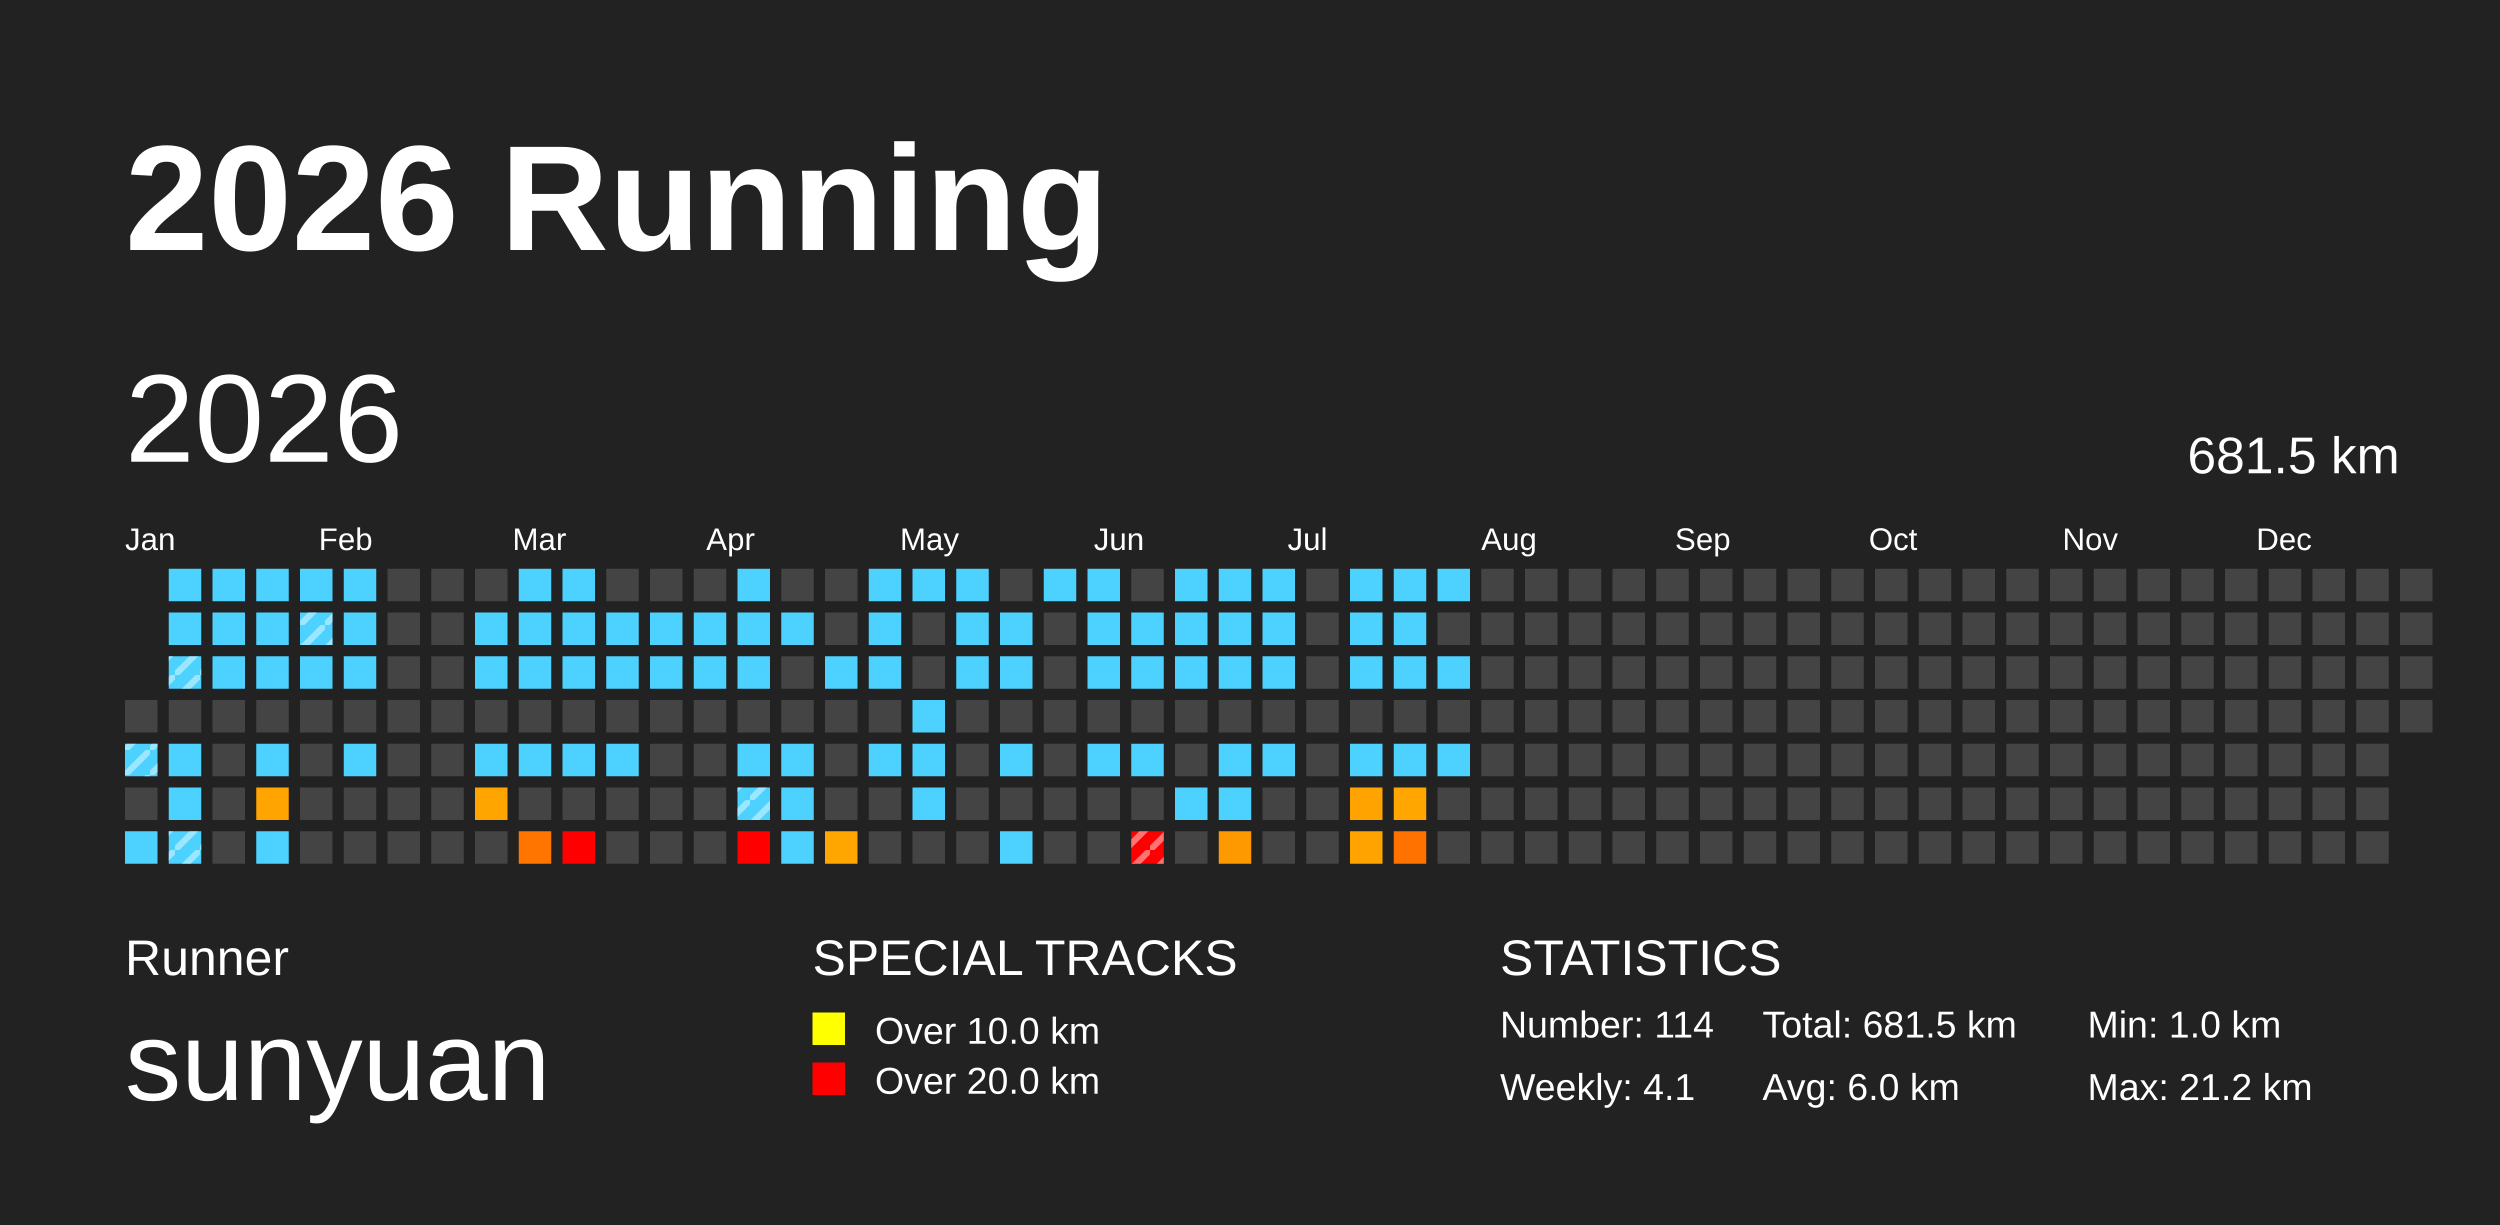
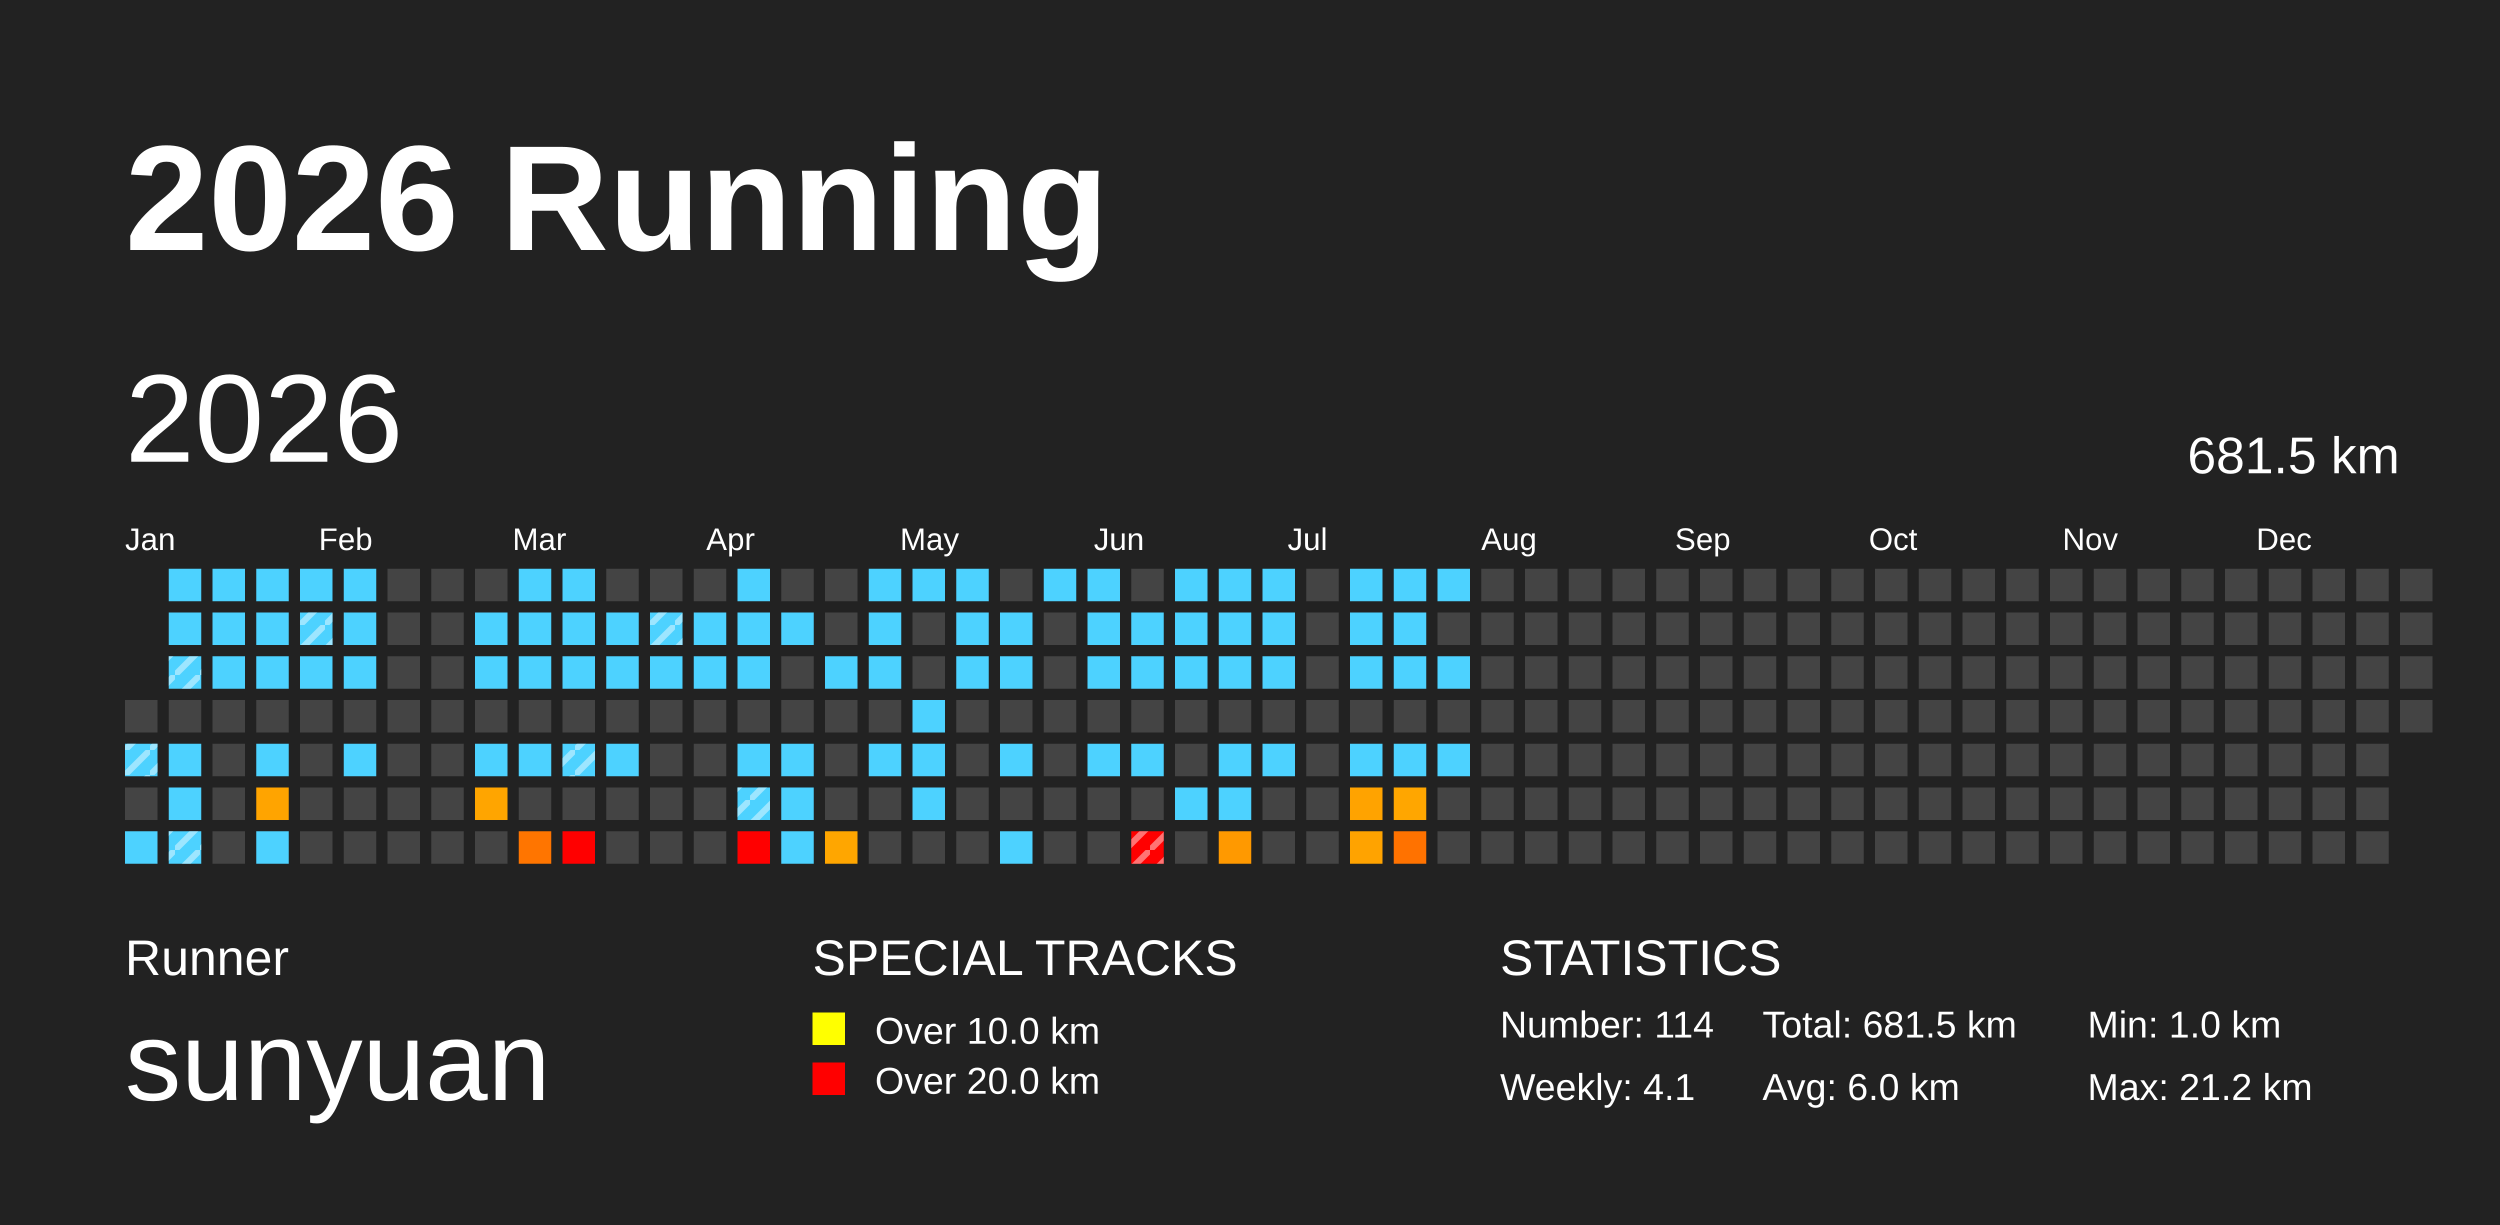
<svg xmlns="http://www.w3.org/2000/svg" baseProfile="full" height="98mm" version="1.1" viewBox="0,0,200,98" width="200mm">
  <defs>
    <pattern height="2" id="indoor-stripe" patternUnits="userSpaceOnUse" width="2">
      <line stroke="white" stroke-opacity="0.45" stroke-width="0.5" x1="0" x2="2" y1="2" y2="0" />
    </pattern>
  </defs>
  <rect fill="#222222" height="98" width="200" x="0" y="0" />
  <text fill="#FFFFFF" style="font-size:12px; font-family:Arial; font-weight:bold;" x="10" y="20">2026 Running</text>
  <text fill="#FFFFFF" style="font-size:4px; font-family:Arial" x="10" y="78">Runner</text>
  <text fill="#FFFFFF" style="font-size:9px; font-family:Arial" x="10" y="88">sunyuan</text>
  <text fill="#FFFFFF" style="font-size:4px; font-family:Arial" x="65" y="78">SPECIAL TRACKS</text>
  <rect fill="yellow" height="2.6" width="2.6" x="65" y="81" />
  <text fill="#FFFFFF" style="font-size:3px; font-family:Arial" x="70" y="83.5">Over 10.0 km</text>
  <rect fill="red" height="2.6" width="2.6" x="65" y="85" />
  <text fill="#FFFFFF" style="font-size:3px; font-family:Arial" x="70" y="87.5">Over 20.0 km</text>
  <text fill="#FFFFFF" style="font-size:4px; font-family:Arial" x="120" y="78">STATISTICS</text>
  <text fill="#FFFFFF" style="font-size:3px; font-family:Arial" x="120" y="83">Number: 114</text>
  <text fill="#FFFFFF" style="font-size:3px; font-family:Arial" x="120" y="88">Weekly: 4.1</text>
  <text fill="#FFFFFF" style="font-size:3px; font-family:Arial" x="141" y="83">Total: 681.5 km</text>
  <text fill="#FFFFFF" style="font-size:3px; font-family:Arial" x="141" y="88">Avg: 6.0 km</text>
  <text fill="#FFFFFF" style="font-size:3px; font-family:Arial" x="167" y="83">Min: 1.0 km</text>
  <text fill="#FFFFFF" style="font-size:3px; font-family:Arial" x="167" y="88">Max: 21.2 km</text>
  <text dominant-baseline="hanging" fill="#FFFFFF" style="font-size:10.0px; font-family:Arial;" x="10" y="30">2026</text>
  <text dominant-baseline="hanging" fill="#FFFFFF" style="font-size:4.125px; font-family:Arial;" x="175" y="35">681.5 km</text>
  <text fill="#FFFFFF" style="font-size:2.5px; font-family:Arial" x="10.0" y="44">Jan</text>
  <text fill="#FFFFFF" style="font-size:2.5px; font-family:Arial" x="25.5" y="44">Feb</text>
  <text fill="#FFFFFF" style="font-size:2.5px; font-family:Arial" x="41.0" y="44">Mar</text>
  <text fill="#FFFFFF" style="font-size:2.5px; font-family:Arial" x="56.5" y="44">Apr</text>
  <text fill="#FFFFFF" style="font-size:2.5px; font-family:Arial" x="72.0" y="44">May</text>
  <text fill="#FFFFFF" style="font-size:2.5px; font-family:Arial" x="87.5" y="44">Jun</text>
  <text fill="#FFFFFF" style="font-size:2.5px; font-family:Arial" x="103.0" y="44">Jul</text>
  <text fill="#FFFFFF" style="font-size:2.5px; font-family:Arial" x="118.5" y="44">Aug</text>
  <text fill="#FFFFFF" style="font-size:2.5px; font-family:Arial" x="134.0" y="44">Sep</text>
  <text fill="#FFFFFF" style="font-size:2.5px; font-family:Arial" x="149.5" y="44">Oct</text>
  <text fill="#FFFFFF" style="font-size:2.5px; font-family:Arial" x="165.0" y="44">Nov</text>
  <text fill="#FFFFFF" style="font-size:2.5px; font-family:Arial" x="180.5" y="44">Dec</text>
  <rect fill="#444444" height="2.6" width="2.6" x="10.0" y="56.0" />
  <rect fill="#4dd2ff" height="2.6" width="2.6" x="10.0" y="59.5" />
  <rect fill="url(#indoor-stripe)" height="2.6" style="pointer-events: none;" width="2.6" x="10.0" y="59.5" />
  <rect fill="#444444" height="2.6" width="2.6" x="10.0" y="63.0" />
  <rect fill="#4dd2ff" height="2.6" width="2.6" x="10.0" y="66.5" />
  <rect fill="#4dd2ff" height="2.6" width="2.6" x="13.5" y="45.5" />
  <rect fill="#4dd2ff" height="2.6" width="2.6" x="13.5" y="49.0" />
  <rect fill="#4dd2ff" height="2.6" width="2.6" x="13.5" y="52.5" />
  <rect fill="url(#indoor-stripe)" height="2.6" style="pointer-events: none;" width="2.6" x="13.5" y="52.5" />
  <rect fill="#444444" height="2.6" width="2.6" x="13.5" y="56.0" />
  <rect fill="#4dd2ff" height="2.6" width="2.6" x="13.5" y="59.5" />
  <rect fill="#4dd2ff" height="2.6" width="2.6" x="13.5" y="63.0" />
  <rect fill="#4dd2ff" height="2.6" width="2.6" x="13.5" y="66.5" />
  <rect fill="url(#indoor-stripe)" height="2.6" style="pointer-events: none;" width="2.6" x="13.5" y="66.5" />
  <rect fill="#4dd2ff" height="2.6" width="2.6" x="17.0" y="45.5" />
  <rect fill="#4dd2ff" height="2.6" width="2.6" x="17.0" y="49.0" />
  <rect fill="#4dd2ff" height="2.6" width="2.6" x="17.0" y="52.5" />
  <rect fill="#444444" height="2.6" width="2.6" x="17.0" y="56.0" />
  <rect fill="#444444" height="2.6" width="2.6" x="17.0" y="59.5" />
  <rect fill="#444444" height="2.6" width="2.6" x="17.0" y="63.0" />
  <rect fill="#444444" height="2.6" width="2.6" x="17.0" y="66.5" />
  <rect fill="#4dd2ff" height="2.6" width="2.6" x="20.5" y="45.5" />
  <rect fill="#4dd2ff" height="2.6" width="2.6" x="20.5" y="49.0" />
  <rect fill="#4dd2ff" height="2.6" width="2.6" x="20.5" y="52.5" />
  <rect fill="#444444" height="2.6" width="2.6" x="20.5" y="56.0" />
  <rect fill="#4dd2ff" height="2.6" width="2.6" x="20.5" y="59.5" />
  <rect fill="#ffa400" height="2.6" width="2.6" x="20.5" y="63.0" />
  <rect fill="#4dd2ff" height="2.6" width="2.6" x="20.5" y="66.5" />
  <rect fill="#4dd2ff" height="2.6" width="2.6" x="24.0" y="45.5" />
  <rect fill="#4dd2ff" height="2.6" width="2.6" x="24.0" y="49.0" />
  <rect fill="url(#indoor-stripe)" height="2.6" style="pointer-events: none;" width="2.6" x="24.0" y="49.0" />
  <rect fill="#4dd2ff" height="2.6" width="2.6" x="24.0" y="52.5" />
  <rect fill="#444444" height="2.6" width="2.6" x="24.0" y="56.0" />
  <rect fill="#444444" height="2.6" width="2.6" x="24.0" y="59.5" />
  <rect fill="#444444" height="2.6" width="2.6" x="24.0" y="63.0" />
  <rect fill="#444444" height="2.6" width="2.6" x="24.0" y="66.5" />
  <rect fill="#4dd2ff" height="2.6" width="2.6" x="27.5" y="45.5" />
  <rect fill="#4dd2ff" height="2.6" width="2.6" x="27.5" y="49.0" />
  <rect fill="#4dd2ff" height="2.6" width="2.6" x="27.5" y="52.5" />
  <rect fill="#444444" height="2.6" width="2.6" x="27.5" y="56.0" />
  <rect fill="#4dd2ff" height="2.6" width="2.6" x="27.5" y="59.5" />
  <rect fill="#444444" height="2.6" width="2.6" x="27.5" y="63.0" />
  <rect fill="#444444" height="2.6" width="2.6" x="27.5" y="66.5" />
  <rect fill="#444444" height="2.6" width="2.6" x="31.0" y="45.5" />
  <rect fill="#444444" height="2.6" width="2.6" x="31.0" y="49.0" />
  <rect fill="#444444" height="2.6" width="2.6" x="31.0" y="52.5" />
  <rect fill="#444444" height="2.6" width="2.6" x="31.0" y="56.0" />
  <rect fill="#444444" height="2.6" width="2.6" x="31.0" y="59.5" />
  <rect fill="#444444" height="2.6" width="2.6" x="31.0" y="63.0" />
  <rect fill="#444444" height="2.6" width="2.6" x="31.0" y="66.5" />
  <rect fill="#444444" height="2.6" width="2.6" x="34.5" y="45.5" />
  <rect fill="#444444" height="2.6" width="2.6" x="34.5" y="49.0" />
  <rect fill="#444444" height="2.6" width="2.6" x="34.5" y="52.5" />
  <rect fill="#444444" height="2.6" width="2.6" x="34.5" y="56.0" />
  <rect fill="#444444" height="2.6" width="2.6" x="34.5" y="59.5" />
  <rect fill="#444444" height="2.6" width="2.6" x="34.5" y="63.0" />
  <rect fill="#444444" height="2.6" width="2.6" x="34.5" y="66.5" />
  <rect fill="#444444" height="2.6" width="2.6" x="38.0" y="45.5" />
  <rect fill="#4dd2ff" height="2.6" width="2.6" x="38.0" y="49.0" />
  <rect fill="#4dd2ff" height="2.6" width="2.6" x="38.0" y="52.5" />
  <rect fill="#444444" height="2.6" width="2.6" x="38.0" y="56.0" />
  <rect fill="#4dd2ff" height="2.6" width="2.6" x="38.0" y="59.5" />
  <rect fill="#ffa500" height="2.6" width="2.6" x="38.0" y="63.0" />
  <rect fill="#444444" height="2.6" width="2.6" x="38.0" y="66.5" />
  <rect fill="#4dd2ff" height="2.6" width="2.6" x="41.5" y="45.5" />
  <rect fill="#4dd2ff" height="2.6" width="2.6" x="41.5" y="49.0" />
  <rect fill="#4dd2ff" height="2.6" width="2.6" x="41.5" y="52.5" />
  <rect fill="#444444" height="2.6" width="2.6" x="41.5" y="56.0" />
  <rect fill="#4dd2ff" height="2.6" width="2.6" x="41.5" y="59.5" />
  <rect fill="#444444" height="2.6" width="2.6" x="41.5" y="63.0" />
  <rect fill="#ff7500" height="2.6" width="2.6" x="41.5" y="66.5" />
  <rect fill="#4dd2ff" height="2.6" width="2.6" x="45.0" y="45.5" />
  <rect fill="#4dd2ff" height="2.6" width="2.6" x="45.0" y="49.0" />
  <rect fill="#4dd2ff" height="2.6" width="2.6" x="45.0" y="52.5" />
  <rect fill="#444444" height="2.6" width="2.6" x="45.0" y="56.0" />
  <rect fill="#4dd2ff" height="2.6" width="2.6" x="45.0" y="59.5" />
+   <rect fill="url(#indoor-stripe)" height="2.6" style="pointer-events: none;" width="2.6" x="45.0" y="59.5" />
  <rect fill="#444444" height="2.6" width="2.6" x="45.0" y="63.0" />
  <rect fill="red" height="2.6" width="2.6" x="45.0" y="66.5" />
  <rect fill="#444444" height="2.6" width="2.6" x="48.5" y="45.5" />
  <rect fill="#4dd2ff" height="2.6" width="2.6" x="48.5" y="49.0" />
  <rect fill="#4dd2ff" height="2.6" width="2.6" x="48.5" y="52.5" />
  <rect fill="#444444" height="2.6" width="2.6" x="48.5" y="56.0" />
  <rect fill="#4dd2ff" height="2.6" width="2.6" x="48.5" y="59.5" />
  <rect fill="#444444" height="2.6" width="2.6" x="48.5" y="63.0" />
  <rect fill="#444444" height="2.6" width="2.6" x="48.5" y="66.5" />
  <rect fill="#444444" height="2.6" width="2.6" x="52.0" y="45.5" />
  <rect fill="#4dd2ff" height="2.6" width="2.6" x="52.0" y="49.0" />
+   <rect fill="url(#indoor-stripe)" height="2.6" style="pointer-events: none;" width="2.6" x="52.0" y="49.0" />
  <rect fill="#4dd2ff" height="2.6" width="2.6" x="52.0" y="52.5" />
  <rect fill="#444444" height="2.6" width="2.6" x="52.0" y="56.0" />
  <rect fill="#444444" height="2.6" width="2.6" x="52.0" y="59.5" />
  <rect fill="#444444" height="2.6" width="2.6" x="52.0" y="63.0" />
  <rect fill="#444444" height="2.6" width="2.6" x="52.0" y="66.5" />
  <rect fill="#444444" height="2.6" width="2.6" x="55.5" y="45.5" />
  <rect fill="#4dd2ff" height="2.6" width="2.6" x="55.5" y="49.0" />
  <rect fill="#4dd2ff" height="2.6" width="2.6" x="55.5" y="52.5" />
  <rect fill="#444444" height="2.6" width="2.6" x="55.5" y="56.0" />
  <rect fill="#444444" height="2.6" width="2.6" x="55.5" y="59.5" />
  <rect fill="#444444" height="2.6" width="2.6" x="55.5" y="63.0" />
  <rect fill="#444444" height="2.6" width="2.6" x="55.5" y="66.5" />
  <rect fill="#4dd2ff" height="2.6" width="2.6" x="59.0" y="45.5" />
  <rect fill="#4dd2ff" height="2.6" width="2.6" x="59.0" y="49.0" />
  <rect fill="#4dd2ff" height="2.6" width="2.6" x="59.0" y="52.5" />
  <rect fill="#444444" height="2.6" width="2.6" x="59.0" y="56.0" />
  <rect fill="#4dd2ff" height="2.6" width="2.6" x="59.0" y="59.5" />
  <rect fill="#4dd2ff" height="2.6" width="2.6" x="59.0" y="63.0" />
  <rect fill="url(#indoor-stripe)" height="2.6" style="pointer-events: none;" width="2.6" x="59.0" y="63.0" />
  <rect fill="red" height="2.6" width="2.6" x="59.0" y="66.5" />
  <rect fill="#444444" height="2.6" width="2.6" x="62.5" y="45.5" />
  <rect fill="#4dd2ff" height="2.6" width="2.6" x="62.5" y="49.0" />
  <rect fill="#444444" height="2.6" width="2.6" x="62.5" y="52.5" />
  <rect fill="#444444" height="2.6" width="2.6" x="62.5" y="56.0" />
  <rect fill="#4dd2ff" height="2.6" width="2.6" x="62.5" y="59.5" />
  <rect fill="#4dd2ff" height="2.6" width="2.6" x="62.5" y="63.0" />
  <rect fill="#4dd2ff" height="2.6" width="2.6" x="62.5" y="66.5" />
  <rect fill="#444444" height="2.6" width="2.6" x="66.0" y="45.5" />
  <rect fill="#444444" height="2.6" width="2.6" x="66.0" y="49.0" />
  <rect fill="#4dd2ff" height="2.6" width="2.6" x="66.0" y="52.5" />
  <rect fill="#444444" height="2.6" width="2.6" x="66.0" y="56.0" />
  <rect fill="#444444" height="2.6" width="2.6" x="66.0" y="59.5" />
  <rect fill="#444444" height="2.6" width="2.6" x="66.0" y="63.0" />
  <rect fill="#ffa600" height="2.6" width="2.6" x="66.0" y="66.5" />
  <rect fill="#4dd2ff" height="2.6" width="2.6" x="69.5" y="45.5" />
  <rect fill="#4dd2ff" height="2.6" width="2.6" x="69.5" y="49.0" />
  <rect fill="#4dd2ff" height="2.6" width="2.6" x="69.5" y="52.5" />
  <rect fill="#444444" height="2.6" width="2.6" x="69.5" y="56.0" />
  <rect fill="#4dd2ff" height="2.6" width="2.6" x="69.5" y="59.5" />
  <rect fill="#444444" height="2.6" width="2.6" x="69.5" y="63.0" />
  <rect fill="#444444" height="2.6" width="2.6" x="69.5" y="66.5" />
  <rect fill="#4dd2ff" height="2.6" width="2.6" x="73.0" y="45.5" />
  <rect fill="#444444" height="2.6" width="2.6" x="73.0" y="49.0" />
  <rect fill="#444444" height="2.6" width="2.6" x="73.0" y="52.5" />
  <rect fill="#4dd2ff" height="2.6" width="2.6" x="73.0" y="56.0" />
  <rect fill="#4dd2ff" height="2.6" width="2.6" x="73.0" y="59.5" />
  <rect fill="#4dd2ff" height="2.6" width="2.6" x="73.0" y="63.0" />
  <rect fill="#444444" height="2.6" width="2.6" x="73.0" y="66.5" />
  <rect fill="#4dd2ff" height="2.6" width="2.6" x="76.5" y="45.5" />
  <rect fill="#4dd2ff" height="2.6" width="2.6" x="76.5" y="49.0" />
  <rect fill="#4dd2ff" height="2.6" width="2.6" x="76.5" y="52.5" />
  <rect fill="#444444" height="2.6" width="2.6" x="76.5" y="56.0" />
  <rect fill="#444444" height="2.6" width="2.6" x="76.5" y="59.5" />
  <rect fill="#444444" height="2.6" width="2.6" x="76.5" y="63.0" />
  <rect fill="#444444" height="2.6" width="2.6" x="76.5" y="66.5" />
  <rect fill="#444444" height="2.6" width="2.6" x="80.0" y="45.5" />
  <rect fill="#4dd2ff" height="2.6" width="2.6" x="80.0" y="49.0" />
  <rect fill="#4dd2ff" height="2.6" width="2.6" x="80.0" y="52.5" />
  <rect fill="#444444" height="2.6" width="2.6" x="80.0" y="56.0" />
  <rect fill="#4dd2ff" height="2.6" width="2.6" x="80.0" y="59.5" />
  <rect fill="#444444" height="2.6" width="2.6" x="80.0" y="63.0" />
  <rect fill="#4dd2ff" height="2.6" width="2.6" x="80.0" y="66.5" />
  <rect fill="#4dd2ff" height="2.6" width="2.6" x="83.5" y="45.5" />
  <rect fill="#444444" height="2.6" width="2.6" x="83.5" y="49.0" />
  <rect fill="#444444" height="2.6" width="2.6" x="83.5" y="52.5" />
  <rect fill="#444444" height="2.6" width="2.6" x="83.5" y="56.0" />
  <rect fill="#444444" height="2.6" width="2.6" x="83.5" y="59.5" />
  <rect fill="#444444" height="2.6" width="2.6" x="83.5" y="63.0" />
  <rect fill="#444444" height="2.6" width="2.6" x="83.5" y="66.5" />
  <rect fill="#4dd2ff" height="2.6" width="2.6" x="87.0" y="45.5" />
  <rect fill="#4dd2ff" height="2.6" width="2.6" x="87.0" y="49.0" />
  <rect fill="#4dd2ff" height="2.6" width="2.6" x="87.0" y="52.5" />
  <rect fill="#444444" height="2.6" width="2.6" x="87.0" y="56.0" />
  <rect fill="#4dd2ff" height="2.6" width="2.6" x="87.0" y="59.5" />
  <rect fill="#444444" height="2.6" width="2.6" x="87.0" y="63.0" />
  <rect fill="#444444" height="2.6" width="2.6" x="87.0" y="66.5" />
  <rect fill="#444444" height="2.6" width="2.6" x="90.5" y="45.5" />
  <rect fill="#4dd2ff" height="2.6" width="2.6" x="90.5" y="49.0" />
  <rect fill="#4dd2ff" height="2.6" width="2.6" x="90.5" y="52.5" />
  <rect fill="#444444" height="2.6" width="2.6" x="90.5" y="56.0" />
  <rect fill="#4dd2ff" height="2.6" width="2.6" x="90.5" y="59.5" />
  <rect fill="#444444" height="2.6" width="2.6" x="90.5" y="63.0" />
  <rect fill="red" height="2.6" width="2.6" x="90.5" y="66.5" />
  <rect fill="url(#indoor-stripe)" height="2.6" style="pointer-events: none;" width="2.6" x="90.5" y="66.5" />
  <rect fill="#4dd2ff" height="2.6" width="2.6" x="94.0" y="45.5" />
  <rect fill="#4dd2ff" height="2.6" width="2.6" x="94.0" y="49.0" />
  <rect fill="#4dd2ff" height="2.6" width="2.6" x="94.0" y="52.5" />
  <rect fill="#444444" height="2.6" width="2.6" x="94.0" y="56.0" />
  <rect fill="#444444" height="2.6" width="2.6" x="94.0" y="59.5" />
  <rect fill="#4dd2ff" height="2.6" width="2.6" x="94.0" y="63.0" />
  <rect fill="#444444" height="2.6" width="2.6" x="94.0" y="66.5" />
  <rect fill="#4dd2ff" height="2.6" width="2.6" x="97.5" y="45.5" />
  <rect fill="#4dd2ff" height="2.6" width="2.6" x="97.5" y="49.0" />
  <rect fill="#4dd2ff" height="2.6" width="2.6" x="97.5" y="52.5" />
  <rect fill="#444444" height="2.6" width="2.6" x="97.5" y="56.0" />
  <rect fill="#4dd2ff" height="2.6" width="2.6" x="97.5" y="59.5" />
  <rect fill="#4dd2ff" height="2.6" width="2.6" x="97.5" y="63.0" />
  <rect fill="#ff9900" height="2.6" width="2.6" x="97.5" y="66.5" />
  <rect fill="#4dd2ff" height="2.6" width="2.6" x="101.0" y="45.5" />
  <rect fill="#4dd2ff" height="2.6" width="2.6" x="101.0" y="49.0" />
  <rect fill="#4dd2ff" height="2.6" width="2.6" x="101.0" y="52.5" />
  <rect fill="#444444" height="2.6" width="2.6" x="101.0" y="56.0" />
  <rect fill="#4dd2ff" height="2.6" width="2.6" x="101.0" y="59.5" />
  <rect fill="#444444" height="2.6" width="2.6" x="101.0" y="63.0" />
  <rect fill="#444444" height="2.6" width="2.6" x="101.0" y="66.5" />
  <rect fill="#444444" height="2.6" width="2.6" x="104.5" y="45.5" />
  <rect fill="#444444" height="2.6" width="2.6" x="104.5" y="49.0" />
  <rect fill="#444444" height="2.6" width="2.6" x="104.5" y="52.5" />
  <rect fill="#444444" height="2.6" width="2.6" x="104.5" y="56.0" />
  <rect fill="#444444" height="2.6" width="2.6" x="104.5" y="59.5" />
  <rect fill="#444444" height="2.6" width="2.6" x="104.5" y="63.0" />
  <rect fill="#444444" height="2.6" width="2.6" x="104.5" y="66.5" />
  <rect fill="#4dd2ff" height="2.6" width="2.6" x="108.0" y="45.5" />
  <rect fill="#4dd2ff" height="2.6" width="2.6" x="108.0" y="49.0" />
  <rect fill="#4dd2ff" height="2.6" width="2.6" x="108.0" y="52.5" />
  <rect fill="#444444" height="2.6" width="2.6" x="108.0" y="56.0" />
  <rect fill="#4dd2ff" height="2.6" width="2.6" x="108.0" y="59.5" />
  <rect fill="#ffa300" height="2.6" width="2.6" x="108.0" y="63.0" />
  <rect fill="#ffa300" height="2.6" width="2.6" x="108.0" y="66.5" />
  <rect fill="#4dd2ff" height="2.6" width="2.6" x="111.5" y="45.5" />
  <rect fill="#4dd2ff" height="2.6" width="2.6" x="111.5" y="49.0" />
  <rect fill="#4dd2ff" height="2.6" width="2.6" x="111.5" y="52.5" />
  <rect fill="#444444" height="2.6" width="2.6" x="111.5" y="56.0" />
  <rect fill="#4dd2ff" height="2.6" width="2.6" x="111.5" y="59.5" />
  <rect fill="#ffa600" height="2.6" width="2.6" x="111.5" y="63.0" />
  <rect fill="#ff7200" height="2.6" width="2.6" x="111.5" y="66.5" />
  <rect fill="#4dd2ff" height="2.6" width="2.6" x="115.0" y="45.5" />
  <rect fill="#444444" height="2.6" width="2.6" x="115.0" y="49.0" />
  <rect fill="#4dd2ff" height="2.6" width="2.6" x="115.0" y="52.5" />
  <rect fill="#444444" height="2.6" width="2.6" x="115.0" y="56.0" />
  <rect fill="#4dd2ff" height="2.6" width="2.6" x="115.0" y="59.5" />
  <rect fill="#444444" height="2.6" width="2.6" x="115.0" y="63.0" />
  <rect fill="#444444" height="2.6" width="2.6" x="115.0" y="66.5" />
  <rect fill="#444444" height="2.6" width="2.6" x="118.5" y="45.5" />
  <rect fill="#444444" height="2.6" width="2.6" x="118.5" y="49.0" />
  <rect fill="#444444" height="2.6" width="2.6" x="118.5" y="52.5" />
  <rect fill="#444444" height="2.6" width="2.6" x="118.5" y="56.0" />
  <rect fill="#444444" height="2.6" width="2.6" x="118.5" y="59.5" />
  <rect fill="#444444" height="2.6" width="2.6" x="118.5" y="63.0" />
  <rect fill="#444444" height="2.6" width="2.6" x="118.5" y="66.5" />
  <rect fill="#444444" height="2.6" width="2.6" x="122.0" y="45.5" />
  <rect fill="#444444" height="2.6" width="2.6" x="122.0" y="49.0" />
  <rect fill="#444444" height="2.6" width="2.6" x="122.0" y="52.5" />
  <rect fill="#444444" height="2.6" width="2.6" x="122.0" y="56.0" />
  <rect fill="#444444" height="2.6" width="2.6" x="122.0" y="59.5" />
  <rect fill="#444444" height="2.6" width="2.6" x="122.0" y="63.0" />
  <rect fill="#444444" height="2.6" width="2.6" x="122.0" y="66.5" />
  <rect fill="#444444" height="2.6" width="2.6" x="125.5" y="45.5" />
  <rect fill="#444444" height="2.6" width="2.6" x="125.5" y="49.0" />
  <rect fill="#444444" height="2.6" width="2.6" x="125.5" y="52.5" />
  <rect fill="#444444" height="2.6" width="2.6" x="125.5" y="56.0" />
  <rect fill="#444444" height="2.6" width="2.6" x="125.5" y="59.5" />
  <rect fill="#444444" height="2.6" width="2.6" x="125.5" y="63.0" />
  <rect fill="#444444" height="2.6" width="2.6" x="125.5" y="66.5" />
  <rect fill="#444444" height="2.6" width="2.6" x="129.0" y="45.5" />
  <rect fill="#444444" height="2.6" width="2.6" x="129.0" y="49.0" />
  <rect fill="#444444" height="2.6" width="2.6" x="129.0" y="52.5" />
  <rect fill="#444444" height="2.6" width="2.6" x="129.0" y="56.0" />
  <rect fill="#444444" height="2.6" width="2.6" x="129.0" y="59.5" />
  <rect fill="#444444" height="2.6" width="2.6" x="129.0" y="63.0" />
  <rect fill="#444444" height="2.6" width="2.6" x="129.0" y="66.5" />
  <rect fill="#444444" height="2.6" width="2.6" x="132.5" y="45.5" />
  <rect fill="#444444" height="2.6" width="2.6" x="132.5" y="49.0" />
  <rect fill="#444444" height="2.6" width="2.6" x="132.5" y="52.5" />
  <rect fill="#444444" height="2.6" width="2.6" x="132.5" y="56.0" />
  <rect fill="#444444" height="2.6" width="2.6" x="132.5" y="59.5" />
  <rect fill="#444444" height="2.6" width="2.6" x="132.5" y="63.0" />
  <rect fill="#444444" height="2.6" width="2.6" x="132.5" y="66.5" />
  <rect fill="#444444" height="2.6" width="2.6" x="136.0" y="45.5" />
  <rect fill="#444444" height="2.6" width="2.6" x="136.0" y="49.0" />
  <rect fill="#444444" height="2.6" width="2.6" x="136.0" y="52.5" />
  <rect fill="#444444" height="2.6" width="2.6" x="136.0" y="56.0" />
  <rect fill="#444444" height="2.6" width="2.6" x="136.0" y="59.5" />
  <rect fill="#444444" height="2.6" width="2.6" x="136.0" y="63.0" />
  <rect fill="#444444" height="2.6" width="2.6" x="136.0" y="66.5" />
  <rect fill="#444444" height="2.6" width="2.6" x="139.5" y="45.5" />
  <rect fill="#444444" height="2.6" width="2.6" x="139.5" y="49.0" />
  <rect fill="#444444" height="2.6" width="2.6" x="139.5" y="52.5" />
  <rect fill="#444444" height="2.6" width="2.6" x="139.5" y="56.0" />
  <rect fill="#444444" height="2.6" width="2.6" x="139.5" y="59.5" />
  <rect fill="#444444" height="2.6" width="2.6" x="139.5" y="63.0" />
  <rect fill="#444444" height="2.6" width="2.6" x="139.5" y="66.5" />
  <rect fill="#444444" height="2.6" width="2.6" x="143.0" y="45.5" />
  <rect fill="#444444" height="2.6" width="2.6" x="143.0" y="49.0" />
  <rect fill="#444444" height="2.6" width="2.6" x="143.0" y="52.5" />
  <rect fill="#444444" height="2.6" width="2.6" x="143.0" y="56.0" />
  <rect fill="#444444" height="2.6" width="2.6" x="143.0" y="59.5" />
  <rect fill="#444444" height="2.6" width="2.6" x="143.0" y="63.0" />
  <rect fill="#444444" height="2.6" width="2.6" x="143.0" y="66.5" />
  <rect fill="#444444" height="2.6" width="2.6" x="146.5" y="45.5" />
  <rect fill="#444444" height="2.6" width="2.6" x="146.5" y="49.0" />
  <rect fill="#444444" height="2.6" width="2.6" x="146.5" y="52.5" />
  <rect fill="#444444" height="2.6" width="2.6" x="146.5" y="56.0" />
  <rect fill="#444444" height="2.6" width="2.6" x="146.5" y="59.5" />
  <rect fill="#444444" height="2.6" width="2.6" x="146.5" y="63.0" />
  <rect fill="#444444" height="2.6" width="2.6" x="146.5" y="66.5" />
  <rect fill="#444444" height="2.6" width="2.6" x="150.0" y="45.5" />
  <rect fill="#444444" height="2.6" width="2.6" x="150.0" y="49.0" />
  <rect fill="#444444" height="2.6" width="2.6" x="150.0" y="52.5" />
  <rect fill="#444444" height="2.6" width="2.6" x="150.0" y="56.0" />
  <rect fill="#444444" height="2.6" width="2.6" x="150.0" y="59.5" />
  <rect fill="#444444" height="2.6" width="2.6" x="150.0" y="63.0" />
  <rect fill="#444444" height="2.6" width="2.6" x="150.0" y="66.5" />
  <rect fill="#444444" height="2.6" width="2.6" x="153.5" y="45.5" />
  <rect fill="#444444" height="2.6" width="2.6" x="153.5" y="49.0" />
  <rect fill="#444444" height="2.6" width="2.6" x="153.5" y="52.5" />
  <rect fill="#444444" height="2.6" width="2.6" x="153.5" y="56.0" />
  <rect fill="#444444" height="2.6" width="2.6" x="153.5" y="59.5" />
  <rect fill="#444444" height="2.6" width="2.6" x="153.5" y="63.0" />
  <rect fill="#444444" height="2.6" width="2.6" x="153.5" y="66.5" />
  <rect fill="#444444" height="2.6" width="2.6" x="157.0" y="45.5" />
  <rect fill="#444444" height="2.6" width="2.6" x="157.0" y="49.0" />
  <rect fill="#444444" height="2.6" width="2.6" x="157.0" y="52.5" />
  <rect fill="#444444" height="2.6" width="2.6" x="157.0" y="56.0" />
  <rect fill="#444444" height="2.6" width="2.6" x="157.0" y="59.5" />
  <rect fill="#444444" height="2.6" width="2.6" x="157.0" y="63.0" />
  <rect fill="#444444" height="2.6" width="2.6" x="157.0" y="66.5" />
  <rect fill="#444444" height="2.6" width="2.6" x="160.5" y="45.5" />
  <rect fill="#444444" height="2.6" width="2.6" x="160.5" y="49.0" />
  <rect fill="#444444" height="2.6" width="2.6" x="160.5" y="52.5" />
  <rect fill="#444444" height="2.6" width="2.6" x="160.5" y="56.0" />
  <rect fill="#444444" height="2.6" width="2.6" x="160.5" y="59.5" />
  <rect fill="#444444" height="2.6" width="2.6" x="160.5" y="63.0" />
  <rect fill="#444444" height="2.6" width="2.6" x="160.5" y="66.5" />
  <rect fill="#444444" height="2.6" width="2.6" x="164.0" y="45.5" />
  <rect fill="#444444" height="2.6" width="2.6" x="164.0" y="49.0" />
  <rect fill="#444444" height="2.6" width="2.6" x="164.0" y="52.5" />
  <rect fill="#444444" height="2.6" width="2.6" x="164.0" y="56.0" />
  <rect fill="#444444" height="2.6" width="2.6" x="164.0" y="59.5" />
  <rect fill="#444444" height="2.6" width="2.6" x="164.0" y="63.0" />
  <rect fill="#444444" height="2.6" width="2.6" x="164.0" y="66.5" />
  <rect fill="#444444" height="2.6" width="2.6" x="167.5" y="45.5" />
  <rect fill="#444444" height="2.6" width="2.6" x="167.5" y="49.0" />
  <rect fill="#444444" height="2.6" width="2.6" x="167.5" y="52.5" />
  <rect fill="#444444" height="2.6" width="2.6" x="167.5" y="56.0" />
  <rect fill="#444444" height="2.6" width="2.6" x="167.5" y="59.5" />
  <rect fill="#444444" height="2.6" width="2.6" x="167.5" y="63.0" />
  <rect fill="#444444" height="2.6" width="2.6" x="167.5" y="66.5" />
  <rect fill="#444444" height="2.6" width="2.6" x="171.0" y="45.5" />
  <rect fill="#444444" height="2.6" width="2.6" x="171.0" y="49.0" />
  <rect fill="#444444" height="2.6" width="2.6" x="171.0" y="52.5" />
  <rect fill="#444444" height="2.6" width="2.6" x="171.0" y="56.0" />
  <rect fill="#444444" height="2.6" width="2.6" x="171.0" y="59.5" />
  <rect fill="#444444" height="2.6" width="2.6" x="171.0" y="63.0" />
  <rect fill="#444444" height="2.6" width="2.6" x="171.0" y="66.5" />
  <rect fill="#444444" height="2.6" width="2.6" x="174.5" y="45.5" />
  <rect fill="#444444" height="2.6" width="2.6" x="174.5" y="49.0" />
  <rect fill="#444444" height="2.6" width="2.6" x="174.5" y="52.5" />
  <rect fill="#444444" height="2.6" width="2.6" x="174.5" y="56.0" />
  <rect fill="#444444" height="2.6" width="2.6" x="174.5" y="59.5" />
  <rect fill="#444444" height="2.6" width="2.6" x="174.5" y="63.0" />
  <rect fill="#444444" height="2.6" width="2.6" x="174.5" y="66.5" />
  <rect fill="#444444" height="2.6" width="2.6" x="178.0" y="45.5" />
  <rect fill="#444444" height="2.6" width="2.6" x="178.0" y="49.0" />
  <rect fill="#444444" height="2.6" width="2.6" x="178.0" y="52.5" />
  <rect fill="#444444" height="2.6" width="2.6" x="178.0" y="56.0" />
  <rect fill="#444444" height="2.6" width="2.6" x="178.0" y="59.5" />
  <rect fill="#444444" height="2.6" width="2.6" x="178.0" y="63.0" />
  <rect fill="#444444" height="2.6" width="2.6" x="178.0" y="66.5" />
  <rect fill="#444444" height="2.6" width="2.6" x="181.5" y="45.5" />
  <rect fill="#444444" height="2.6" width="2.6" x="181.5" y="49.0" />
  <rect fill="#444444" height="2.6" width="2.6" x="181.5" y="52.5" />
  <rect fill="#444444" height="2.6" width="2.6" x="181.5" y="56.0" />
  <rect fill="#444444" height="2.6" width="2.6" x="181.5" y="59.5" />
  <rect fill="#444444" height="2.6" width="2.6" x="181.5" y="63.0" />
  <rect fill="#444444" height="2.6" width="2.6" x="181.5" y="66.5" />
  <rect fill="#444444" height="2.6" width="2.6" x="185.0" y="45.5" />
  <rect fill="#444444" height="2.6" width="2.6" x="185.0" y="49.0" />
  <rect fill="#444444" height="2.6" width="2.6" x="185.0" y="52.5" />
  <rect fill="#444444" height="2.6" width="2.6" x="185.0" y="56.0" />
  <rect fill="#444444" height="2.6" width="2.6" x="185.0" y="59.5" />
  <rect fill="#444444" height="2.6" width="2.6" x="185.0" y="63.0" />
  <rect fill="#444444" height="2.6" width="2.6" x="185.0" y="66.5" />
  <rect fill="#444444" height="2.6" width="2.6" x="188.5" y="45.5" />
  <rect fill="#444444" height="2.6" width="2.6" x="188.5" y="49.0" />
  <rect fill="#444444" height="2.6" width="2.6" x="188.5" y="52.5" />
  <rect fill="#444444" height="2.6" width="2.6" x="188.5" y="56.0" />
  <rect fill="#444444" height="2.6" width="2.6" x="188.5" y="59.5" />
  <rect fill="#444444" height="2.6" width="2.6" x="188.5" y="63.0" />
  <rect fill="#444444" height="2.6" width="2.6" x="188.5" y="66.5" />
  <rect fill="#444444" height="2.6" width="2.6" x="192.0" y="45.5" />
  <rect fill="#444444" height="2.6" width="2.6" x="192.0" y="49.0" />
  <rect fill="#444444" height="2.6" width="2.6" x="192.0" y="52.5" />
  <rect fill="#444444" height="2.6" width="2.6" x="192.0" y="56.0" />
</svg>
